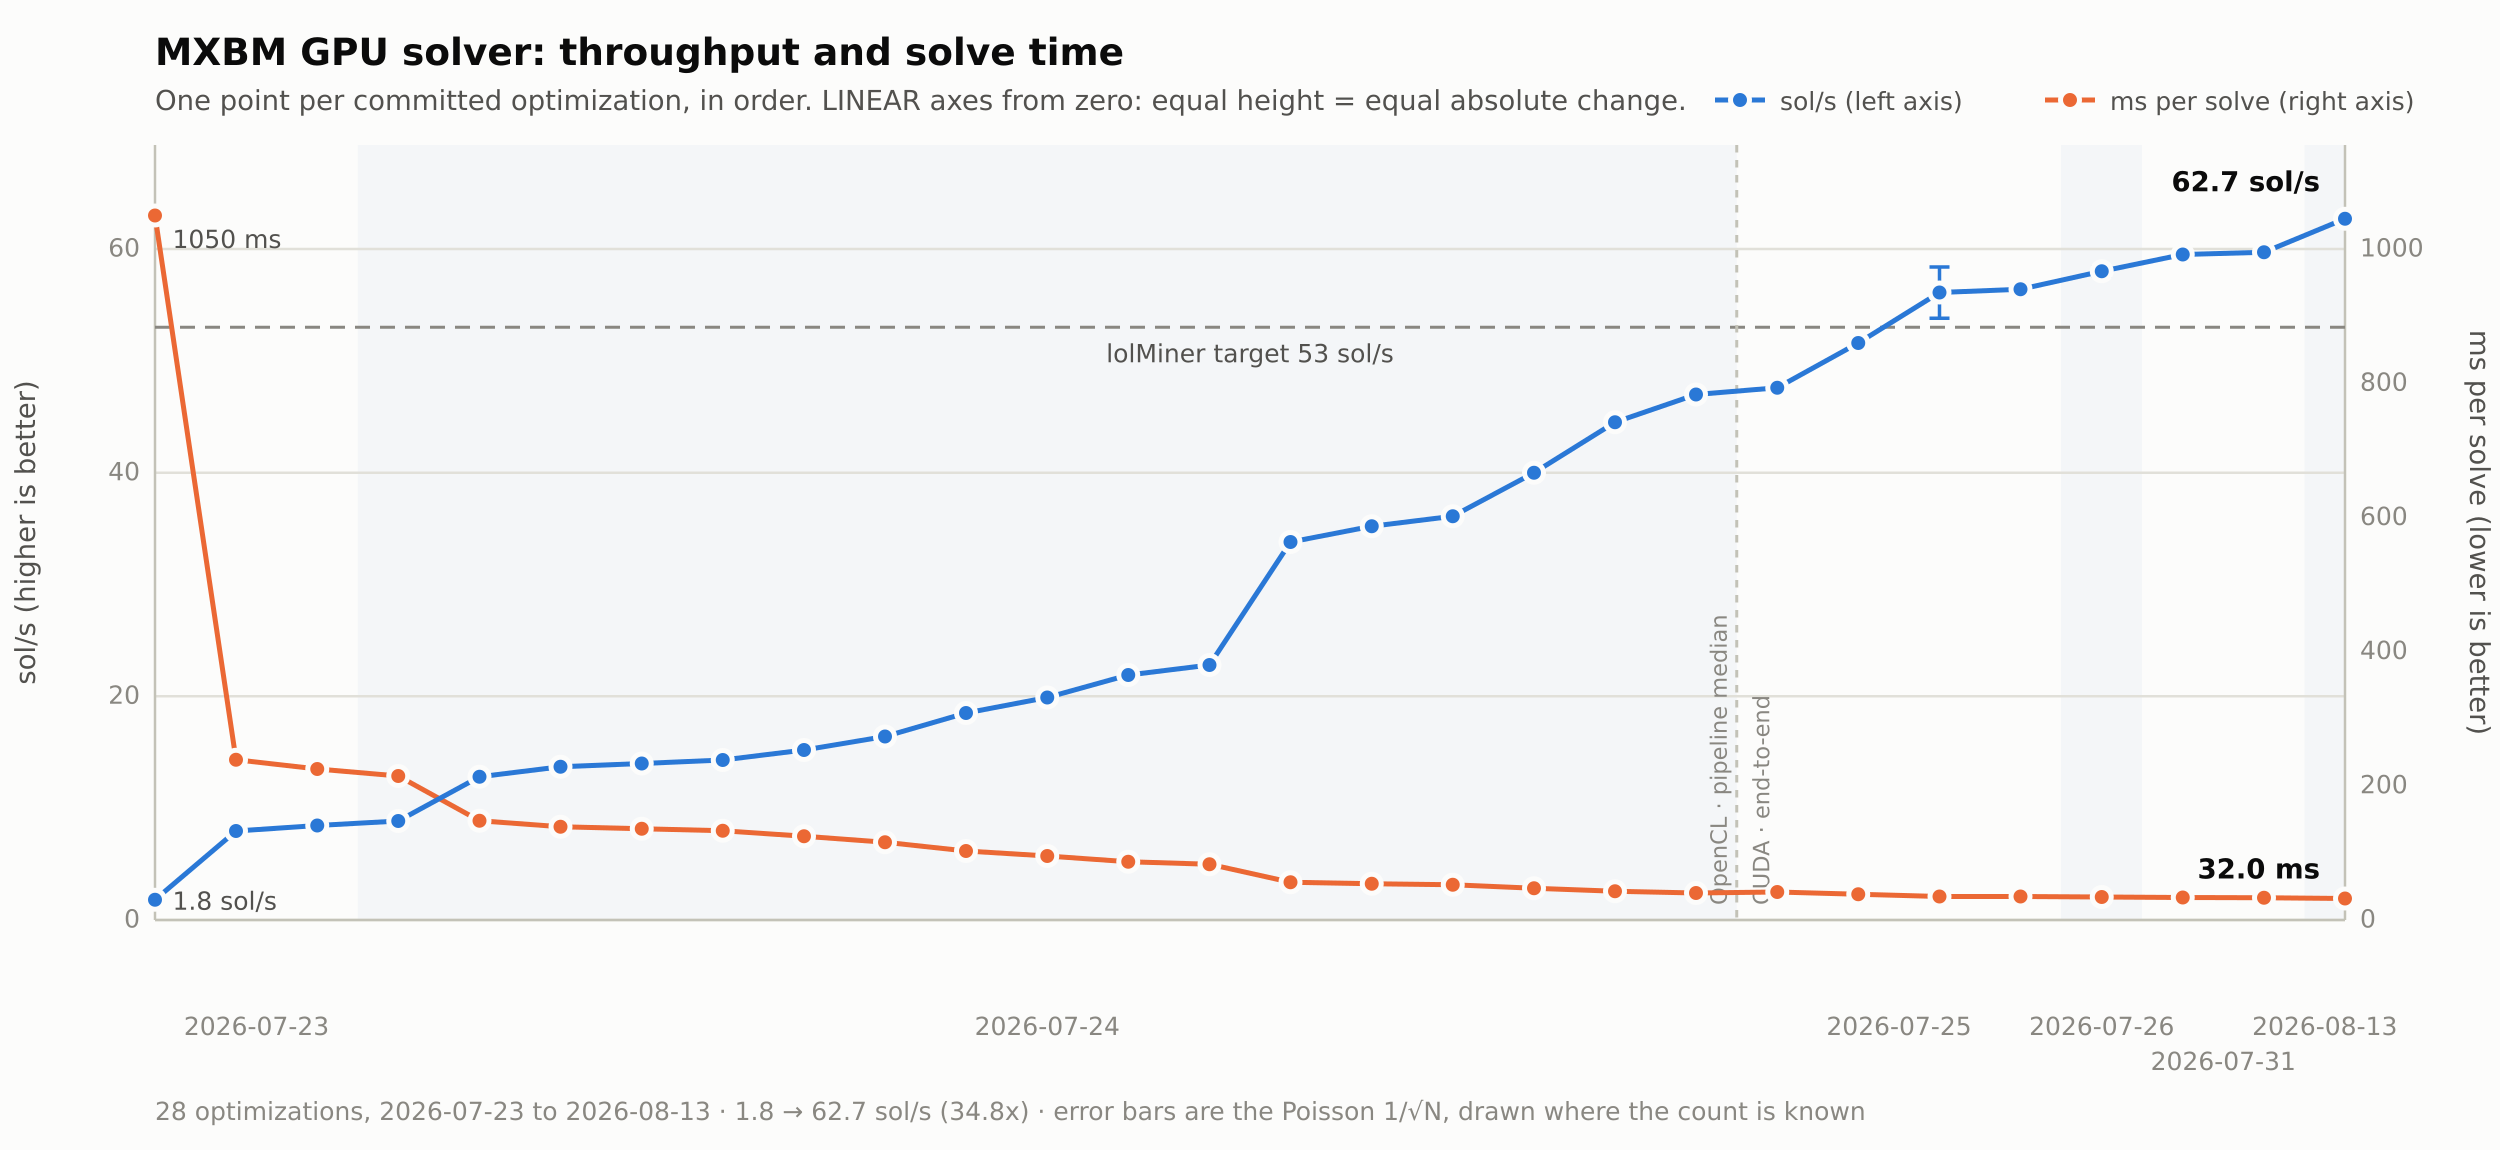
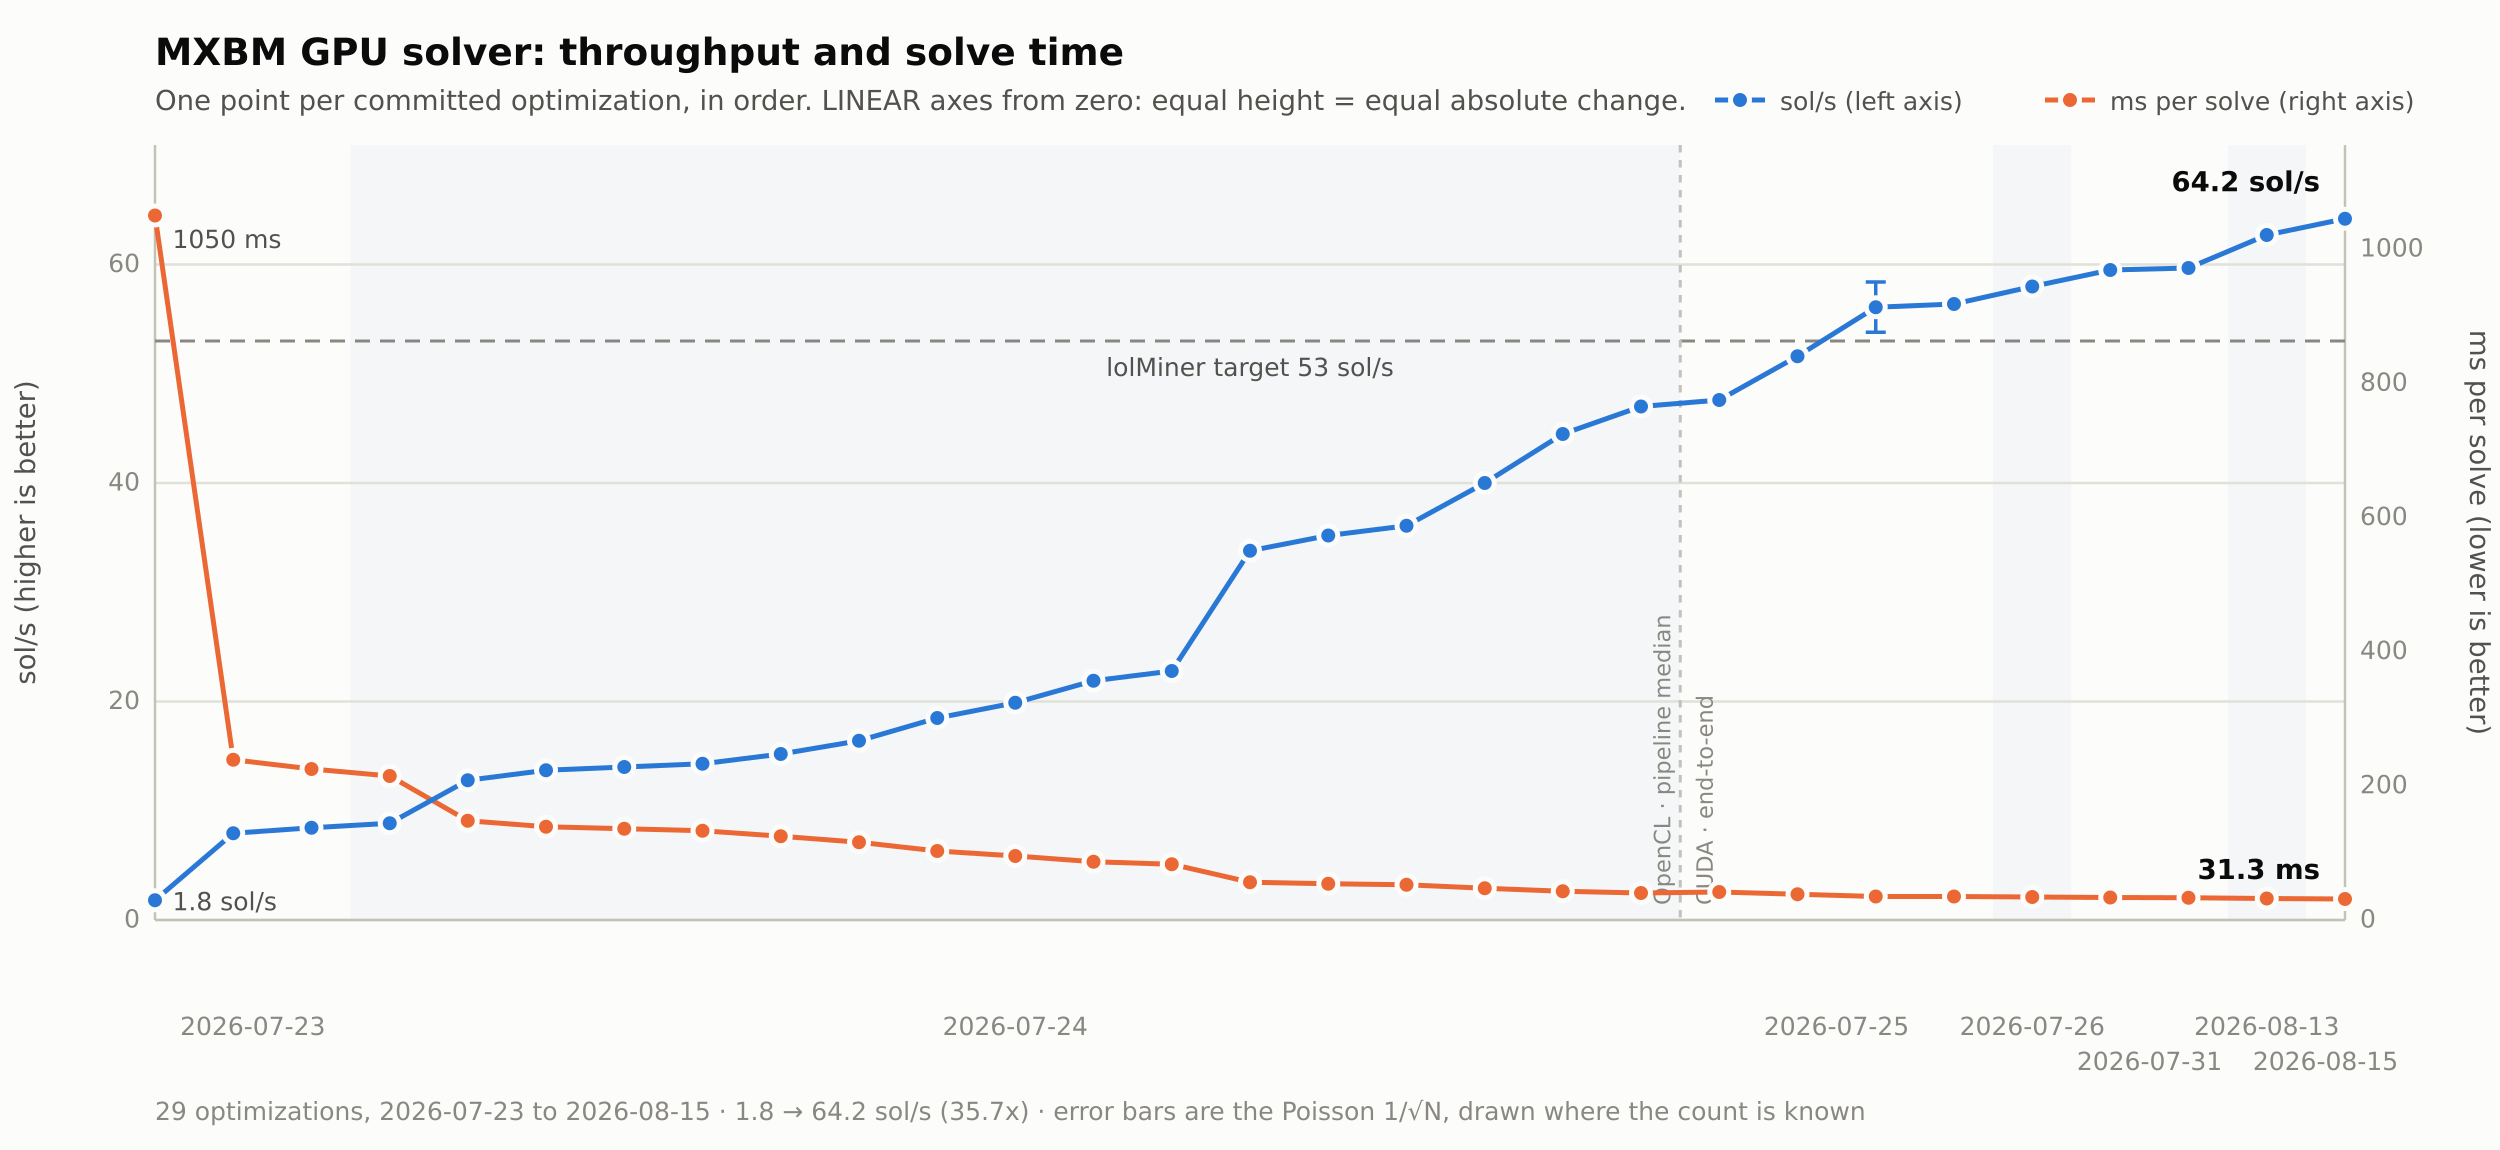
<svg xmlns="http://www.w3.org/2000/svg" width="1000" height="460" viewBox="0 0 1000 460" font-family="DejaVu Sans, Helvetica, Arial, sans-serif">
  <rect width="1000" height="460" fill="#fcfcfb" />
  <text x="62" y="26" font-size="15" font-weight="bold" fill="#0b0b0b">MXBM GPU solver: throughput and solve time</text>
  <text x="62" y="44" font-size="11" fill="#52514e">One point per committed optimization, in order. LINEAR axes from zero: equal height = equal absolute change.</text>
  <line x1="686" y1="40" x2="706" y2="40" stroke="#2a78d6" stroke-width="2" />
  <circle cx="696" cy="40" r="4.8" fill="#fcfcfb" />
  <circle cx="696" cy="40" r="2.8" fill="#2a78d6" />
  <text x="712" y="44" font-size="10" fill="#52514e">sol/s (left axis)</text>
  <line x1="818" y1="40" x2="838" y2="40" stroke="#eb6834" stroke-width="2" />
  <circle cx="828" cy="40" r="4.8" fill="#fcfcfb" />
  <circle cx="828" cy="40" r="2.8" fill="#eb6834" />
  <text x="844" y="44" font-size="10" fill="#52514e">ms per solve (right axis)</text>
-   <text x="102.6" y="414" font-size="10" fill="#898781" text-anchor="middle">2026-07-23</text>
-   <rect x="143.1" y="58" width="551.6" height="310" fill="#f4f6f8" />
-   <text x="418.9" y="414" font-size="10" fill="#898781" text-anchor="middle">2026-07-24</text>
-   <text x="759.6" y="414" font-size="10" fill="#898781" text-anchor="middle">2026-07-25</text>
-   <rect x="824.4" y="58" width="32.4" height="310" fill="#f4f6f8" />
-   <text x="840.7" y="414" font-size="10" fill="#898781" text-anchor="middle">2026-07-26</text>
-   <text x="889.3" y="428" font-size="10" fill="#898781" text-anchor="middle">2026-07-31</text>
-   <rect x="921.8" y="58" width="16.2" height="310" fill="#f4f6f8" />
-   <text x="929.9" y="414" font-size="10" fill="#898781" text-anchor="middle">2026-08-13</text>
+   <text x="101.1" y="414" font-size="10" fill="#898781" text-anchor="middle">2026-07-23</text>
+   <rect x="140.2" y="58" width="531.9" height="310" fill="#f4f6f8" />
+   <text x="406.1" y="414" font-size="10" fill="#898781" text-anchor="middle">2026-07-24</text>
+   <text x="734.6" y="414" font-size="10" fill="#898781" text-anchor="middle">2026-07-25</text>
+   <rect x="797.2" y="58" width="31.3" height="310" fill="#f4f6f8" />
+   <text x="812.9" y="414" font-size="10" fill="#898781" text-anchor="middle">2026-07-26</text>
+   <text x="859.8" y="428" font-size="10" fill="#898781" text-anchor="middle">2026-07-31</text>
+   <rect x="891.1" y="58" width="31.3" height="310" fill="#f4f6f8" />
+   <text x="906.7" y="414" font-size="10" fill="#898781" text-anchor="middle">2026-08-13</text>
+   <text x="930.2" y="428" font-size="10" fill="#898781" text-anchor="middle">2026-08-15</text>
  <line x1="62" y1="368" x2="938" y2="368" stroke="#e1e0d9" stroke-width="1" />
  <text x="56" y="371" font-size="10" fill="#898781" text-anchor="end">0</text>
-   <line x1="62" y1="278.5" x2="938" y2="278.5" stroke="#e1e0d9" stroke-width="1" />
-   <text x="56" y="281.5" font-size="10" fill="#898781" text-anchor="end">20</text>
-   <line x1="62" y1="189.1" x2="938" y2="189.1" stroke="#e1e0d9" stroke-width="1" />
-   <text x="56" y="192.1" font-size="10" fill="#898781" text-anchor="end">40</text>
-   <line x1="62" y1="99.6" x2="938" y2="99.6" stroke="#e1e0d9" stroke-width="1" />
-   <text x="56" y="102.6" font-size="10" fill="#898781" text-anchor="end">60</text>
+   <line x1="62" y1="280.6" x2="938" y2="280.6" stroke="#e1e0d9" stroke-width="1" />
+   <text x="56" y="283.6" font-size="10" fill="#898781" text-anchor="end">20</text>
+   <line x1="62" y1="193.2" x2="938" y2="193.2" stroke="#e1e0d9" stroke-width="1" />
+   <text x="56" y="196.2" font-size="10" fill="#898781" text-anchor="end">40</text>
+   <line x1="62" y1="105.8" x2="938" y2="105.8" stroke="#e1e0d9" stroke-width="1" />
+   <text x="56" y="108.8" font-size="10" fill="#898781" text-anchor="end">60</text>
  <text x="944" y="371" font-size="10" fill="#898781" text-anchor="start">0</text>
  <text x="944" y="317.3" font-size="10" fill="#898781" text-anchor="start">200</text>
  <text x="944" y="263.6" font-size="10" fill="#898781" text-anchor="start">400</text>
  <text x="944" y="210.0" font-size="10" fill="#898781" text-anchor="start">600</text>
  <text x="944" y="156.3" font-size="10" fill="#898781" text-anchor="start">800</text>
  <text x="944" y="102.6" font-size="10" fill="#898781" text-anchor="start">1000</text>
  <line x1="62" y1="58" x2="62" y2="368" stroke="#c3c2b7" stroke-width="1" />
  <line x1="938" y1="58" x2="938" y2="368" stroke="#c3c2b7" stroke-width="1" />
  <line x1="62" y1="368" x2="938" y2="368" stroke="#c3c2b7" stroke-width="1" />
  <text x="14" y="213" font-size="11" fill="#52514e" text-anchor="middle" transform="rotate(-90 14 213)">sol/s  (higher is better)</text>
  <text x="988" y="213" font-size="11" fill="#52514e" text-anchor="middle" transform="rotate(90 988 213)">ms per solve  (lower is better)</text>
-   <line x1="62" y1="130.9" x2="938" y2="130.9" stroke="#898781" stroke-width="1.2" stroke-dasharray="6 4" />
-   <text x="500" y="144.9" font-size="10" fill="#52514e" text-anchor="middle">lolMiner target 53 sol/s</text>
-   <line x1="694.7" y1="58" x2="694.7" y2="368" stroke="#c3c2b7" stroke-width="1.2" stroke-dasharray="3 3" />
-   <text x="690.7" y="362" font-size="9" fill="#898781" text-anchor="start" transform="rotate(-90 690.7 362)">OpenCL · pipeline median</text>
-   <text x="707.7" y="362" font-size="9" fill="#898781" text-anchor="start" transform="rotate(-90 707.7 362)">CUDA · end-to-end</text>
-   <line x1="775.8" y1="106.8" x2="775.8" y2="127.3" stroke="#2a78d6" stroke-width="1.4" />
-   <line x1="771.8" y1="106.8" x2="779.8" y2="106.8" stroke="#2a78d6" stroke-width="1.4" />
-   <line x1="771.8" y1="127.3" x2="779.8" y2="127.3" stroke="#2a78d6" stroke-width="1.4" />
-   <line x1="840.7" y1="106.8" x2="840.7" y2="110.3" stroke="#2a78d6" stroke-width="1.4" />
-   <line x1="836.7" y1="106.8" x2="844.7" y2="106.8" stroke="#2a78d6" stroke-width="1.4" />
-   <line x1="836.7" y1="110.3" x2="844.7" y2="110.3" stroke="#2a78d6" stroke-width="1.4" />
-   <line x1="938" y1="86.2" x2="938" y2="88.9" stroke="#2a78d6" stroke-width="1.4" />
+   <line x1="62" y1="136.4" x2="938" y2="136.4" stroke="#898781" stroke-width="1.2" stroke-dasharray="6 4" />
+   <text x="500" y="150.4" font-size="10" fill="#52514e" text-anchor="middle">lolMiner target 53 sol/s</text>
+   <line x1="672.1" y1="58" x2="672.1" y2="368" stroke="#c3c2b7" stroke-width="1.2" stroke-dasharray="3 3" />
+   <text x="668.1" y="362" font-size="9" fill="#898781" text-anchor="start" transform="rotate(-90 668.1 362)">OpenCL · pipeline median</text>
+   <text x="685.1" y="362" font-size="9" fill="#898781" text-anchor="start" transform="rotate(-90 685.1 362)">CUDA · end-to-end</text>
+   <line x1="750.3" y1="112.8" x2="750.3" y2="132.9" stroke="#2a78d6" stroke-width="1.4" />
+   <line x1="746.3" y1="112.8" x2="754.3" y2="112.8" stroke="#2a78d6" stroke-width="1.4" />
+   <line x1="746.3" y1="132.9" x2="754.3" y2="132.9" stroke="#2a78d6" stroke-width="1.4" />
+   <line x1="812.9" y1="112.8" x2="812.9" y2="116.3" stroke="#2a78d6" stroke-width="1.4" />
+   <line x1="808.9" y1="112.8" x2="816.9" y2="112.8" stroke="#2a78d6" stroke-width="1.4" />
+   <line x1="808.9" y1="116.3" x2="816.9" y2="116.3" stroke="#2a78d6" stroke-width="1.4" />
+   <line x1="906.7" y1="92.7" x2="906.7" y2="95.4" stroke="#2a78d6" stroke-width="1.4" />
+   <line x1="902.7" y1="92.7" x2="910.7" y2="92.7" stroke="#2a78d6" stroke-width="1.4" />
+   <line x1="902.7" y1="95.4" x2="910.7" y2="95.4" stroke="#2a78d6" stroke-width="1.4" />
+   <line x1="938" y1="86.2" x2="938" y2="88.8" stroke="#2a78d6" stroke-width="1.4" />
  <line x1="934" y1="86.2" x2="942" y2="86.2" stroke="#2a78d6" stroke-width="1.4" />
-   <line x1="934" y1="88.9" x2="942" y2="88.9" stroke="#2a78d6" stroke-width="1.4" />
-   <polyline points="62,86.2 94.4,303.9 126.9,307.6 159.3,310.4 191.8,328.3 224.2,330.7 256.7,331.5 289.1,332.3 321.6,334.5 354,336.9 386.4,340.4 418.9,342.4 451.3,344.7 483.8,345.7 516.2,352.9 548.7,353.5 581.1,353.9 613.6,355.3 646,356.5 678.4,357.2 710.9,356.8 743.3,357.7 775.8,358.6 808.2,358.6 840.7,358.8 873.1,359.0 905.6,359.1 938,359.4" fill="none" stroke="#eb6834" stroke-width="2" stroke-linejoin="round" stroke-linecap="round" />
+   <line x1="934" y1="88.8" x2="942" y2="88.8" stroke="#2a78d6" stroke-width="1.4" />
+   <polyline points="62,86.2 93.3,303.9 124.6,307.6 155.9,310.4 187.1,328.3 218.4,330.7 249.7,331.5 281,332.3 312.3,334.5 343.6,336.9 374.9,340.4 406.1,342.4 437.4,344.7 468.7,345.7 500,352.9 531.3,353.5 562.6,353.9 593.9,355.3 625.1,356.5 656.4,357.2 687.7,356.8 719,357.7 750.3,358.6 781.6,358.6 812.9,358.8 844.1,359.0 875.4,359.1 906.7,359.4 938,359.6" fill="none" stroke="#eb6834" stroke-width="2" stroke-linejoin="round" stroke-linecap="round" />
  <circle cx="62" cy="86.2" r="4.8" fill="#fcfcfb" />
  <circle cx="62" cy="86.2" r="2.8" fill="#eb6834" />
-   <circle cx="94.4" cy="303.9" r="4.8" fill="#fcfcfb" />
-   <circle cx="94.4" cy="303.9" r="2.8" fill="#eb6834" />
-   <circle cx="126.9" cy="307.6" r="4.8" fill="#fcfcfb" />
-   <circle cx="126.9" cy="307.6" r="2.8" fill="#eb6834" />
-   <circle cx="159.3" cy="310.4" r="4.8" fill="#fcfcfb" />
-   <circle cx="159.3" cy="310.4" r="2.8" fill="#eb6834" />
-   <circle cx="191.8" cy="328.3" r="4.8" fill="#fcfcfb" />
-   <circle cx="191.8" cy="328.3" r="2.8" fill="#eb6834" />
-   <circle cx="224.2" cy="330.7" r="4.8" fill="#fcfcfb" />
-   <circle cx="224.2" cy="330.7" r="2.8" fill="#eb6834" />
-   <circle cx="256.7" cy="331.5" r="4.8" fill="#fcfcfb" />
-   <circle cx="256.7" cy="331.5" r="2.8" fill="#eb6834" />
-   <circle cx="289.1" cy="332.3" r="4.8" fill="#fcfcfb" />
-   <circle cx="289.1" cy="332.3" r="2.8" fill="#eb6834" />
-   <circle cx="321.6" cy="334.5" r="4.8" fill="#fcfcfb" />
-   <circle cx="321.6" cy="334.5" r="2.8" fill="#eb6834" />
-   <circle cx="354" cy="336.9" r="4.8" fill="#fcfcfb" />
-   <circle cx="354" cy="336.9" r="2.8" fill="#eb6834" />
-   <circle cx="386.4" cy="340.4" r="4.8" fill="#fcfcfb" />
-   <circle cx="386.4" cy="340.4" r="2.8" fill="#eb6834" />
-   <circle cx="418.9" cy="342.4" r="4.8" fill="#fcfcfb" />
-   <circle cx="418.9" cy="342.4" r="2.8" fill="#eb6834" />
-   <circle cx="451.3" cy="344.7" r="4.8" fill="#fcfcfb" />
-   <circle cx="451.3" cy="344.7" r="2.8" fill="#eb6834" />
-   <circle cx="483.8" cy="345.7" r="4.8" fill="#fcfcfb" />
-   <circle cx="483.8" cy="345.7" r="2.8" fill="#eb6834" />
-   <circle cx="516.2" cy="352.9" r="4.8" fill="#fcfcfb" />
-   <circle cx="516.2" cy="352.9" r="2.8" fill="#eb6834" />
-   <circle cx="548.7" cy="353.5" r="4.8" fill="#fcfcfb" />
-   <circle cx="548.7" cy="353.5" r="2.8" fill="#eb6834" />
-   <circle cx="581.1" cy="353.9" r="4.8" fill="#fcfcfb" />
-   <circle cx="581.1" cy="353.9" r="2.8" fill="#eb6834" />
-   <circle cx="613.6" cy="355.3" r="4.8" fill="#fcfcfb" />
-   <circle cx="613.6" cy="355.3" r="2.8" fill="#eb6834" />
-   <circle cx="646" cy="356.5" r="4.8" fill="#fcfcfb" />
-   <circle cx="646" cy="356.5" r="2.8" fill="#eb6834" />
-   <circle cx="678.4" cy="357.2" r="4.8" fill="#fcfcfb" />
-   <circle cx="678.4" cy="357.2" r="2.8" fill="#eb6834" />
-   <circle cx="710.9" cy="356.8" r="4.8" fill="#fcfcfb" />
-   <circle cx="710.9" cy="356.8" r="2.8" fill="#eb6834" />
-   <circle cx="743.3" cy="357.7" r="4.8" fill="#fcfcfb" />
-   <circle cx="743.3" cy="357.7" r="2.8" fill="#eb6834" />
-   <circle cx="775.8" cy="358.6" r="4.8" fill="#fcfcfb" />
-   <circle cx="775.8" cy="358.6" r="2.8" fill="#eb6834" />
-   <circle cx="808.2" cy="358.6" r="4.8" fill="#fcfcfb" />
-   <circle cx="808.2" cy="358.6" r="2.8" fill="#eb6834" />
-   <circle cx="840.7" cy="358.8" r="4.8" fill="#fcfcfb" />
-   <circle cx="840.7" cy="358.8" r="2.8" fill="#eb6834" />
-   <circle cx="873.1" cy="359.0" r="4.8" fill="#fcfcfb" />
-   <circle cx="873.1" cy="359.0" r="2.8" fill="#eb6834" />
-   <circle cx="905.6" cy="359.1" r="4.8" fill="#fcfcfb" />
-   <circle cx="905.6" cy="359.1" r="2.8" fill="#eb6834" />
-   <circle cx="938" cy="359.4" r="4.8" fill="#fcfcfb" />
-   <circle cx="938" cy="359.4" r="2.8" fill="#eb6834" />
-   <polyline points="62,359.9 94.4,332.4 126.9,330.2 159.3,328.4 191.8,310.7 224.2,306.7 256.7,305.4 289.1,304.0 321.6,300.0 354,294.6 386.4,285.2 418.9,279.0 451.3,270.0 483.8,266.0 516.2,216.8 548.7,210.5 581.1,206.5 613.6,189.1 646,168.9 678.4,157.8 710.9,155.1 743.3,137.2 775.8,117.0 808.2,115.7 840.7,108.5 873.1,101.8 905.6,100.9 938,87.5" fill="none" stroke="#2a78d6" stroke-width="2" stroke-linejoin="round" stroke-linecap="round" />
-   <circle cx="62" cy="359.9" r="4.8" fill="#fcfcfb" />
-   <circle cx="62" cy="359.9" r="2.8" fill="#2a78d6" />
-   <circle cx="94.4" cy="332.4" r="4.8" fill="#fcfcfb" />
-   <circle cx="94.4" cy="332.4" r="2.8" fill="#2a78d6" />
-   <circle cx="126.9" cy="330.2" r="4.8" fill="#fcfcfb" />
-   <circle cx="126.9" cy="330.2" r="2.8" fill="#2a78d6" />
-   <circle cx="159.3" cy="328.4" r="4.8" fill="#fcfcfb" />
-   <circle cx="159.3" cy="328.4" r="2.8" fill="#2a78d6" />
-   <circle cx="191.8" cy="310.7" r="4.8" fill="#fcfcfb" />
-   <circle cx="191.8" cy="310.7" r="2.8" fill="#2a78d6" />
-   <circle cx="224.2" cy="306.7" r="4.8" fill="#fcfcfb" />
-   <circle cx="224.2" cy="306.7" r="2.8" fill="#2a78d6" />
-   <circle cx="256.7" cy="305.4" r="4.8" fill="#fcfcfb" />
-   <circle cx="256.7" cy="305.4" r="2.8" fill="#2a78d6" />
-   <circle cx="289.1" cy="304.0" r="4.8" fill="#fcfcfb" />
-   <circle cx="289.1" cy="304.0" r="2.8" fill="#2a78d6" />
-   <circle cx="321.6" cy="300.0" r="4.8" fill="#fcfcfb" />
-   <circle cx="321.6" cy="300.0" r="2.8" fill="#2a78d6" />
-   <circle cx="354" cy="294.6" r="4.8" fill="#fcfcfb" />
-   <circle cx="354" cy="294.6" r="2.8" fill="#2a78d6" />
-   <circle cx="386.4" cy="285.2" r="4.8" fill="#fcfcfb" />
-   <circle cx="386.4" cy="285.2" r="2.8" fill="#2a78d6" />
-   <circle cx="418.9" cy="279.0" r="4.8" fill="#fcfcfb" />
-   <circle cx="418.9" cy="279.0" r="2.8" fill="#2a78d6" />
-   <circle cx="451.3" cy="270.0" r="4.8" fill="#fcfcfb" />
-   <circle cx="451.3" cy="270.0" r="2.8" fill="#2a78d6" />
-   <circle cx="483.8" cy="266.0" r="4.8" fill="#fcfcfb" />
-   <circle cx="483.8" cy="266.0" r="2.8" fill="#2a78d6" />
-   <circle cx="516.2" cy="216.8" r="4.8" fill="#fcfcfb" />
-   <circle cx="516.2" cy="216.8" r="2.8" fill="#2a78d6" />
-   <circle cx="548.7" cy="210.5" r="4.8" fill="#fcfcfb" />
-   <circle cx="548.7" cy="210.5" r="2.8" fill="#2a78d6" />
-   <circle cx="581.1" cy="206.5" r="4.8" fill="#fcfcfb" />
-   <circle cx="581.1" cy="206.5" r="2.8" fill="#2a78d6" />
-   <circle cx="613.6" cy="189.1" r="4.8" fill="#fcfcfb" />
-   <circle cx="613.6" cy="189.1" r="2.8" fill="#2a78d6" />
-   <circle cx="646" cy="168.9" r="4.8" fill="#fcfcfb" />
-   <circle cx="646" cy="168.9" r="2.8" fill="#2a78d6" />
-   <circle cx="678.4" cy="157.8" r="4.8" fill="#fcfcfb" />
-   <circle cx="678.4" cy="157.8" r="2.8" fill="#2a78d6" />
-   <circle cx="710.9" cy="155.1" r="4.8" fill="#fcfcfb" />
-   <circle cx="710.9" cy="155.1" r="2.8" fill="#2a78d6" />
-   <circle cx="743.3" cy="137.2" r="4.8" fill="#fcfcfb" />
-   <circle cx="743.3" cy="137.2" r="2.8" fill="#2a78d6" />
-   <circle cx="775.8" cy="117.0" r="4.8" fill="#fcfcfb" />
-   <circle cx="775.8" cy="117.0" r="2.8" fill="#2a78d6" />
-   <circle cx="808.2" cy="115.7" r="4.8" fill="#fcfcfb" />
-   <circle cx="808.2" cy="115.7" r="2.8" fill="#2a78d6" />
-   <circle cx="840.7" cy="108.5" r="4.8" fill="#fcfcfb" />
-   <circle cx="840.7" cy="108.5" r="2.8" fill="#2a78d6" />
-   <circle cx="873.1" cy="101.8" r="4.8" fill="#fcfcfb" />
-   <circle cx="873.1" cy="101.8" r="2.8" fill="#2a78d6" />
-   <circle cx="905.6" cy="100.9" r="4.8" fill="#fcfcfb" />
-   <circle cx="905.6" cy="100.9" r="2.8" fill="#2a78d6" />
+   <circle cx="93.3" cy="303.9" r="4.8" fill="#fcfcfb" />
+   <circle cx="93.3" cy="303.9" r="2.8" fill="#eb6834" />
+   <circle cx="124.6" cy="307.6" r="4.8" fill="#fcfcfb" />
+   <circle cx="124.6" cy="307.6" r="2.8" fill="#eb6834" />
+   <circle cx="155.9" cy="310.4" r="4.8" fill="#fcfcfb" />
+   <circle cx="155.9" cy="310.4" r="2.8" fill="#eb6834" />
+   <circle cx="187.1" cy="328.3" r="4.8" fill="#fcfcfb" />
+   <circle cx="187.1" cy="328.3" r="2.8" fill="#eb6834" />
+   <circle cx="218.4" cy="330.7" r="4.8" fill="#fcfcfb" />
+   <circle cx="218.4" cy="330.7" r="2.8" fill="#eb6834" />
+   <circle cx="249.7" cy="331.5" r="4.8" fill="#fcfcfb" />
+   <circle cx="249.7" cy="331.5" r="2.8" fill="#eb6834" />
+   <circle cx="281" cy="332.3" r="4.8" fill="#fcfcfb" />
+   <circle cx="281" cy="332.3" r="2.8" fill="#eb6834" />
+   <circle cx="312.3" cy="334.5" r="4.8" fill="#fcfcfb" />
+   <circle cx="312.3" cy="334.5" r="2.8" fill="#eb6834" />
+   <circle cx="343.6" cy="336.9" r="4.8" fill="#fcfcfb" />
+   <circle cx="343.6" cy="336.9" r="2.8" fill="#eb6834" />
+   <circle cx="374.9" cy="340.4" r="4.8" fill="#fcfcfb" />
+   <circle cx="374.9" cy="340.4" r="2.8" fill="#eb6834" />
+   <circle cx="406.1" cy="342.4" r="4.8" fill="#fcfcfb" />
+   <circle cx="406.1" cy="342.4" r="2.8" fill="#eb6834" />
+   <circle cx="437.4" cy="344.7" r="4.8" fill="#fcfcfb" />
+   <circle cx="437.4" cy="344.7" r="2.8" fill="#eb6834" />
+   <circle cx="468.7" cy="345.7" r="4.8" fill="#fcfcfb" />
+   <circle cx="468.7" cy="345.7" r="2.8" fill="#eb6834" />
+   <circle cx="500" cy="352.9" r="4.8" fill="#fcfcfb" />
+   <circle cx="500" cy="352.9" r="2.8" fill="#eb6834" />
+   <circle cx="531.3" cy="353.5" r="4.8" fill="#fcfcfb" />
+   <circle cx="531.3" cy="353.5" r="2.8" fill="#eb6834" />
+   <circle cx="562.6" cy="353.9" r="4.8" fill="#fcfcfb" />
+   <circle cx="562.6" cy="353.9" r="2.8" fill="#eb6834" />
+   <circle cx="593.9" cy="355.3" r="4.8" fill="#fcfcfb" />
+   <circle cx="593.9" cy="355.3" r="2.8" fill="#eb6834" />
+   <circle cx="625.1" cy="356.5" r="4.8" fill="#fcfcfb" />
+   <circle cx="625.1" cy="356.5" r="2.8" fill="#eb6834" />
+   <circle cx="656.4" cy="357.2" r="4.8" fill="#fcfcfb" />
+   <circle cx="656.4" cy="357.2" r="2.8" fill="#eb6834" />
+   <circle cx="687.7" cy="356.8" r="4.8" fill="#fcfcfb" />
+   <circle cx="687.7" cy="356.8" r="2.8" fill="#eb6834" />
+   <circle cx="719" cy="357.7" r="4.8" fill="#fcfcfb" />
+   <circle cx="719" cy="357.7" r="2.8" fill="#eb6834" />
+   <circle cx="750.3" cy="358.6" r="4.8" fill="#fcfcfb" />
+   <circle cx="750.3" cy="358.6" r="2.8" fill="#eb6834" />
+   <circle cx="781.6" cy="358.6" r="4.8" fill="#fcfcfb" />
+   <circle cx="781.6" cy="358.6" r="2.8" fill="#eb6834" />
+   <circle cx="812.9" cy="358.8" r="4.8" fill="#fcfcfb" />
+   <circle cx="812.9" cy="358.8" r="2.8" fill="#eb6834" />
+   <circle cx="844.1" cy="359.0" r="4.8" fill="#fcfcfb" />
+   <circle cx="844.1" cy="359.0" r="2.8" fill="#eb6834" />
+   <circle cx="875.4" cy="359.1" r="4.8" fill="#fcfcfb" />
+   <circle cx="875.4" cy="359.1" r="2.8" fill="#eb6834" />
+   <circle cx="906.7" cy="359.4" r="4.8" fill="#fcfcfb" />
+   <circle cx="906.7" cy="359.4" r="2.8" fill="#eb6834" />
+   <circle cx="938" cy="359.6" r="4.8" fill="#fcfcfb" />
+   <circle cx="938" cy="359.6" r="2.8" fill="#eb6834" />
+   <polyline points="62,360.1 93.3,333.3 124.6,331.1 155.9,329.3 187.1,312.1 218.4,308.1 249.7,306.8 281,305.5 312.3,301.6 343.6,296.3 374.9,287.2 406.1,281.1 437.4,272.3 468.7,268.4 500,220.3 531.3,214.2 562.6,210.3 593.9,193.2 625.1,173.6 656.4,162.6 687.7,160.0 719,142.5 750.3,122.9 781.6,121.6 812.9,114.6 844.1,108.0 875.4,107.2 906.7,94.0 938,87.5" fill="none" stroke="#2a78d6" stroke-width="2" stroke-linejoin="round" stroke-linecap="round" />
+   <circle cx="62" cy="360.1" r="4.8" fill="#fcfcfb" />
+   <circle cx="62" cy="360.1" r="2.8" fill="#2a78d6" />
+   <circle cx="93.3" cy="333.3" r="4.8" fill="#fcfcfb" />
+   <circle cx="93.3" cy="333.3" r="2.8" fill="#2a78d6" />
+   <circle cx="124.6" cy="331.1" r="4.8" fill="#fcfcfb" />
+   <circle cx="124.6" cy="331.1" r="2.8" fill="#2a78d6" />
+   <circle cx="155.9" cy="329.3" r="4.8" fill="#fcfcfb" />
+   <circle cx="155.9" cy="329.3" r="2.8" fill="#2a78d6" />
+   <circle cx="187.1" cy="312.1" r="4.8" fill="#fcfcfb" />
+   <circle cx="187.1" cy="312.1" r="2.8" fill="#2a78d6" />
+   <circle cx="218.4" cy="308.1" r="4.8" fill="#fcfcfb" />
+   <circle cx="218.4" cy="308.1" r="2.8" fill="#2a78d6" />
+   <circle cx="249.7" cy="306.8" r="4.8" fill="#fcfcfb" />
+   <circle cx="249.7" cy="306.8" r="2.8" fill="#2a78d6" />
+   <circle cx="281" cy="305.5" r="4.8" fill="#fcfcfb" />
+   <circle cx="281" cy="305.5" r="2.8" fill="#2a78d6" />
+   <circle cx="312.3" cy="301.6" r="4.8" fill="#fcfcfb" />
+   <circle cx="312.3" cy="301.6" r="2.8" fill="#2a78d6" />
+   <circle cx="343.6" cy="296.3" r="4.8" fill="#fcfcfb" />
+   <circle cx="343.6" cy="296.3" r="2.8" fill="#2a78d6" />
+   <circle cx="374.9" cy="287.2" r="4.8" fill="#fcfcfb" />
+   <circle cx="374.9" cy="287.2" r="2.8" fill="#2a78d6" />
+   <circle cx="406.1" cy="281.1" r="4.8" fill="#fcfcfb" />
+   <circle cx="406.1" cy="281.1" r="2.8" fill="#2a78d6" />
+   <circle cx="437.4" cy="272.3" r="4.8" fill="#fcfcfb" />
+   <circle cx="437.4" cy="272.3" r="2.8" fill="#2a78d6" />
+   <circle cx="468.7" cy="268.4" r="4.8" fill="#fcfcfb" />
+   <circle cx="468.7" cy="268.4" r="2.8" fill="#2a78d6" />
+   <circle cx="500" cy="220.3" r="4.8" fill="#fcfcfb" />
+   <circle cx="500" cy="220.3" r="2.8" fill="#2a78d6" />
+   <circle cx="531.3" cy="214.2" r="4.8" fill="#fcfcfb" />
+   <circle cx="531.3" cy="214.2" r="2.8" fill="#2a78d6" />
+   <circle cx="562.6" cy="210.3" r="4.8" fill="#fcfcfb" />
+   <circle cx="562.6" cy="210.3" r="2.8" fill="#2a78d6" />
+   <circle cx="593.9" cy="193.2" r="4.8" fill="#fcfcfb" />
+   <circle cx="593.9" cy="193.2" r="2.8" fill="#2a78d6" />
+   <circle cx="625.1" cy="173.6" r="4.8" fill="#fcfcfb" />
+   <circle cx="625.1" cy="173.6" r="2.8" fill="#2a78d6" />
+   <circle cx="656.4" cy="162.6" r="4.8" fill="#fcfcfb" />
+   <circle cx="656.4" cy="162.6" r="2.8" fill="#2a78d6" />
+   <circle cx="687.7" cy="160.0" r="4.8" fill="#fcfcfb" />
+   <circle cx="687.7" cy="160.0" r="2.8" fill="#2a78d6" />
+   <circle cx="719" cy="142.5" r="4.8" fill="#fcfcfb" />
+   <circle cx="719" cy="142.5" r="2.8" fill="#2a78d6" />
+   <circle cx="750.3" cy="122.9" r="4.8" fill="#fcfcfb" />
+   <circle cx="750.3" cy="122.9" r="2.8" fill="#2a78d6" />
+   <circle cx="781.6" cy="121.6" r="4.8" fill="#fcfcfb" />
+   <circle cx="781.6" cy="121.6" r="2.8" fill="#2a78d6" />
+   <circle cx="812.9" cy="114.6" r="4.8" fill="#fcfcfb" />
+   <circle cx="812.9" cy="114.6" r="2.8" fill="#2a78d6" />
+   <circle cx="844.1" cy="108.0" r="4.8" fill="#fcfcfb" />
+   <circle cx="844.1" cy="108.0" r="2.8" fill="#2a78d6" />
+   <circle cx="875.4" cy="107.2" r="4.8" fill="#fcfcfb" />
+   <circle cx="875.4" cy="107.2" r="2.8" fill="#2a78d6" />
+   <circle cx="906.7" cy="94.0" r="4.8" fill="#fcfcfb" />
+   <circle cx="906.7" cy="94.0" r="2.8" fill="#2a78d6" />
  <circle cx="938" cy="87.5" r="4.8" fill="#fcfcfb" />
  <circle cx="938" cy="87.5" r="2.8" fill="#2a78d6" />
-   <text x="928" y="76.5" font-size="11" font-weight="bold" fill="#0b0b0b" text-anchor="end">62.7 sol/s</text>
-   <text x="928" y="351.4" font-size="11" font-weight="bold" fill="#0b0b0b" text-anchor="end">32.0 ms</text>
-   <text x="69" y="363.9" font-size="10" fill="#52514e">1.8 sol/s</text>
+   <text x="928" y="76.5" font-size="11" font-weight="bold" fill="#0b0b0b" text-anchor="end">64.2 sol/s</text>
+   <text x="928" y="351.6" font-size="11" font-weight="bold" fill="#0b0b0b" text-anchor="end">31.3 ms</text>
+   <text x="69" y="364.1" font-size="10" fill="#52514e">1.8 sol/s</text>
  <text x="69" y="99.2" font-size="10" fill="#52514e">1050 ms</text>
-   <text x="62" y="448" font-size="10" fill="#898781">28 optimizations, 2026-07-23 to 2026-08-13  ·  1.8 → 62.7 sol/s (34.8x)  ·  error bars are the Poisson 1/√N, drawn where the count is known</text>
+   <text x="62" y="448" font-size="10" fill="#898781">29 optimizations, 2026-07-23 to 2026-08-15  ·  1.8 → 64.2 sol/s (35.7x)  ·  error bars are the Poisson 1/√N, drawn where the count is known</text>
</svg>
